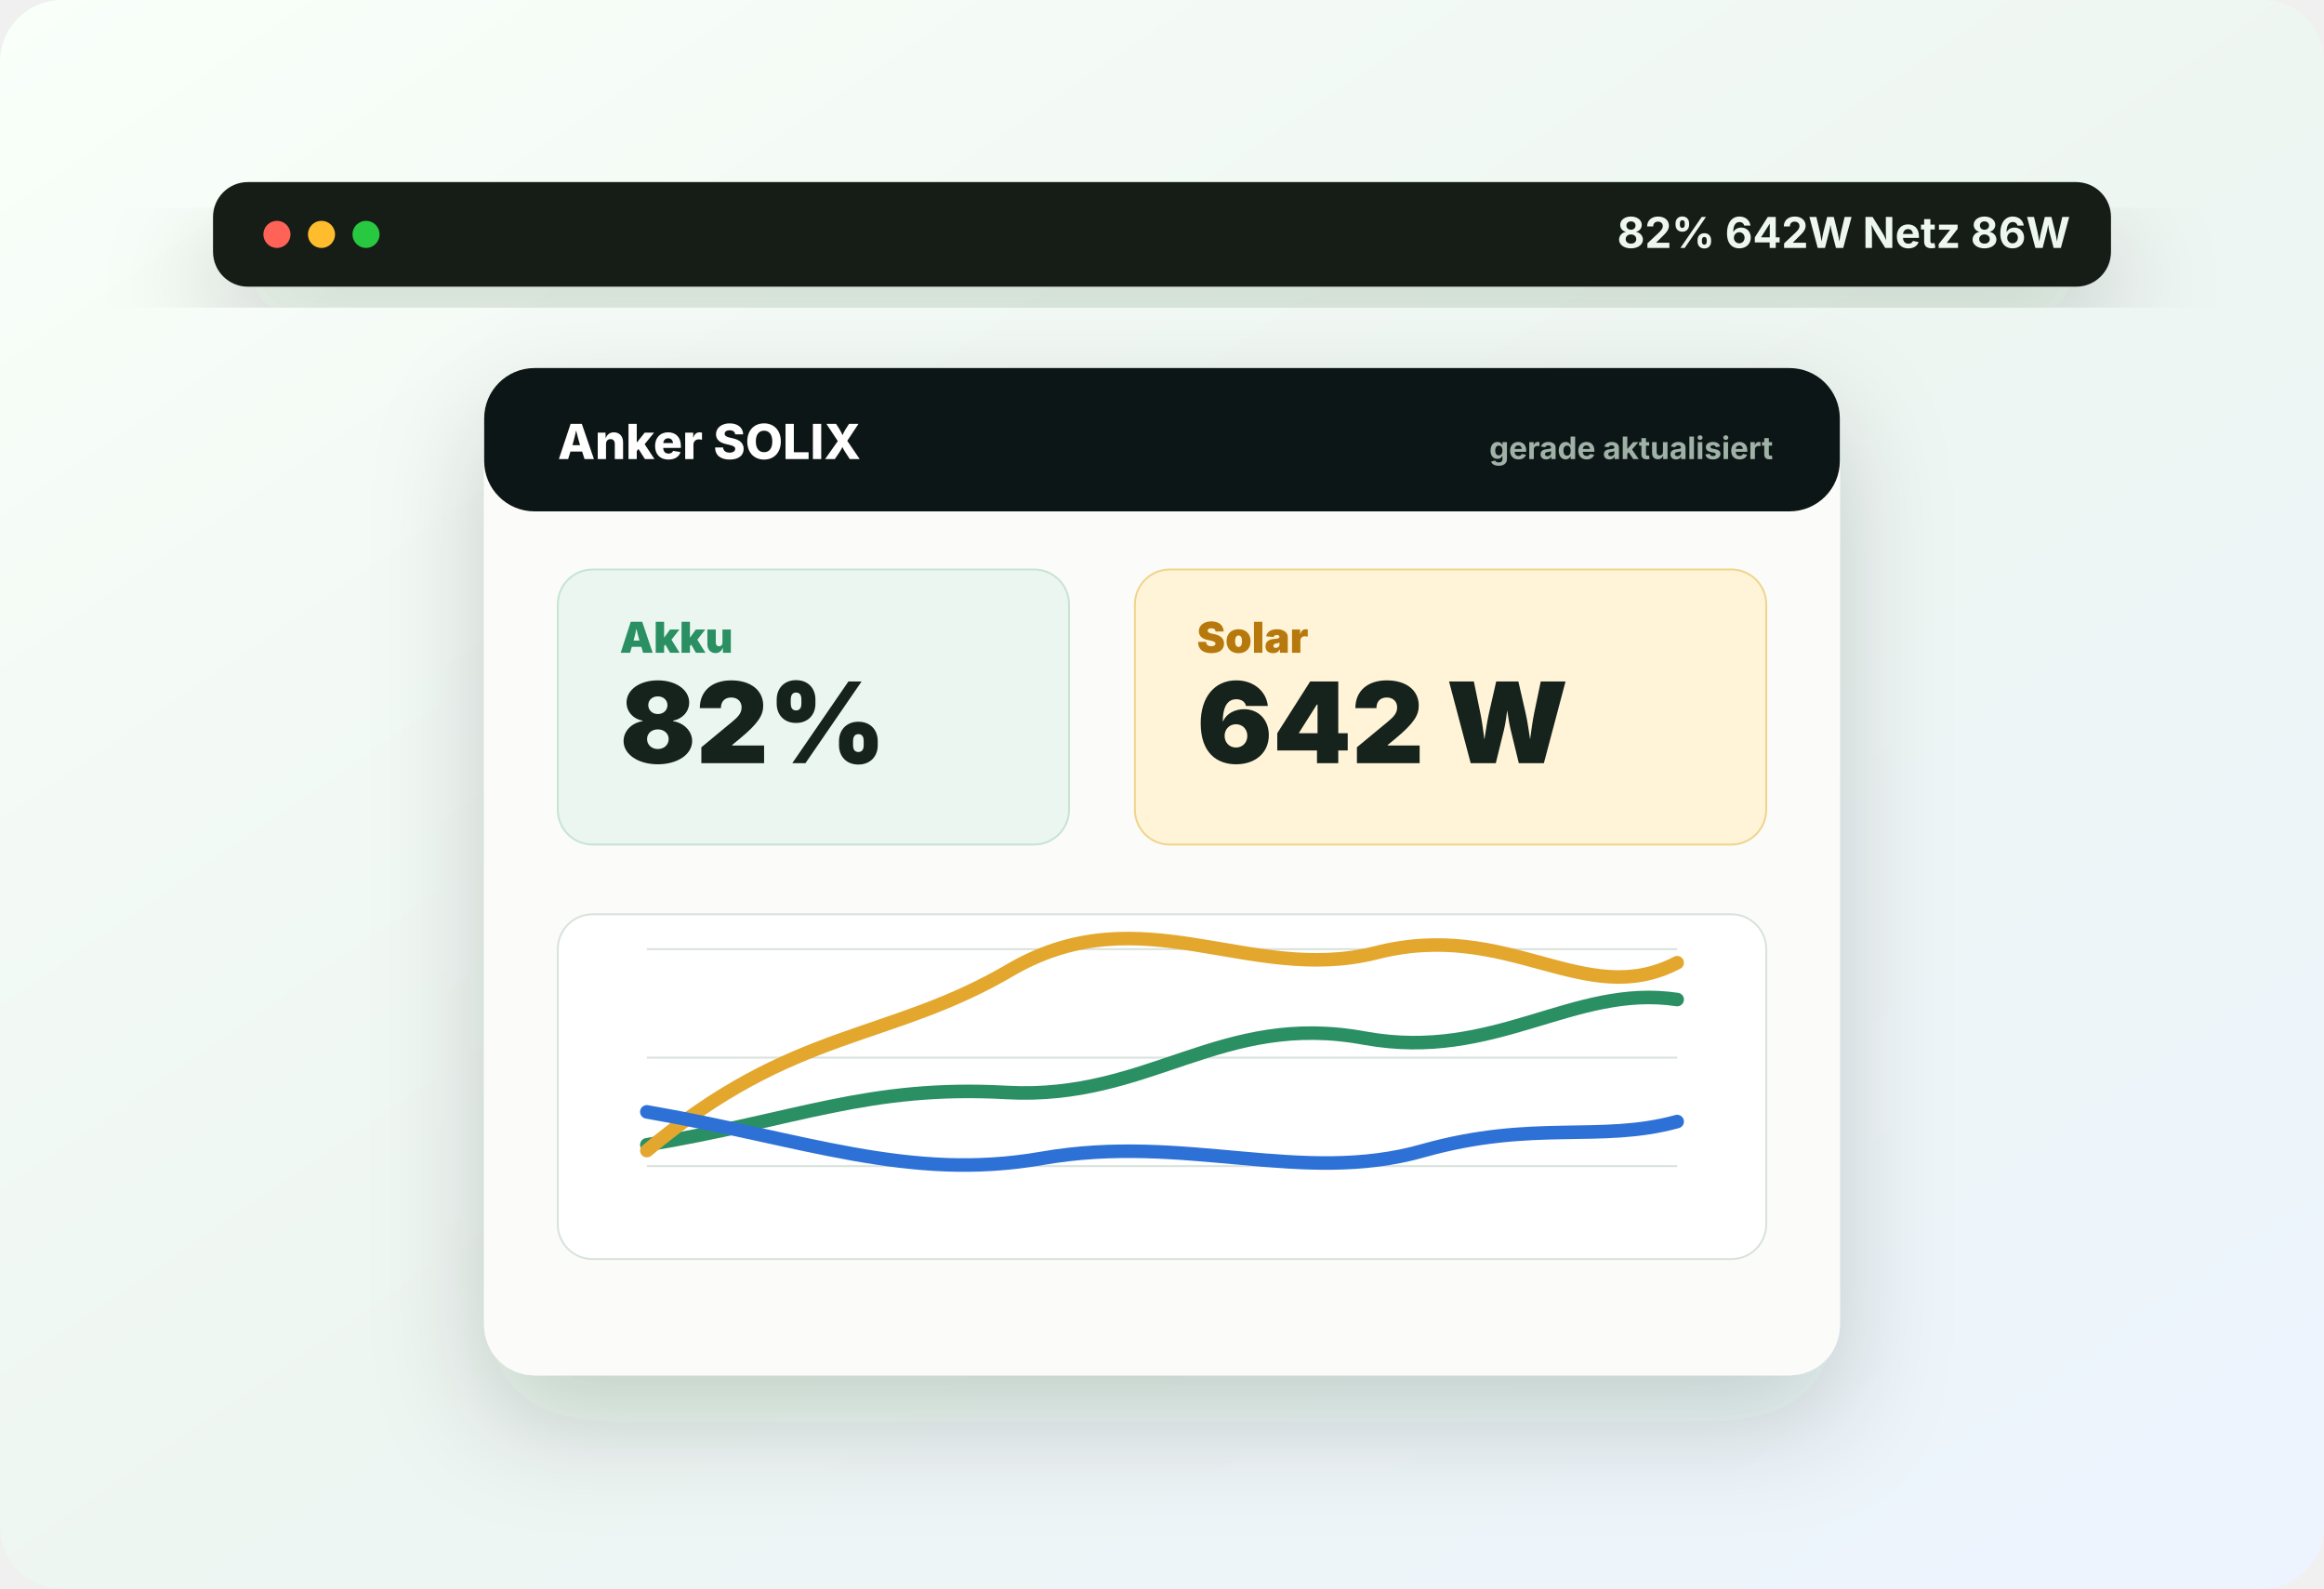
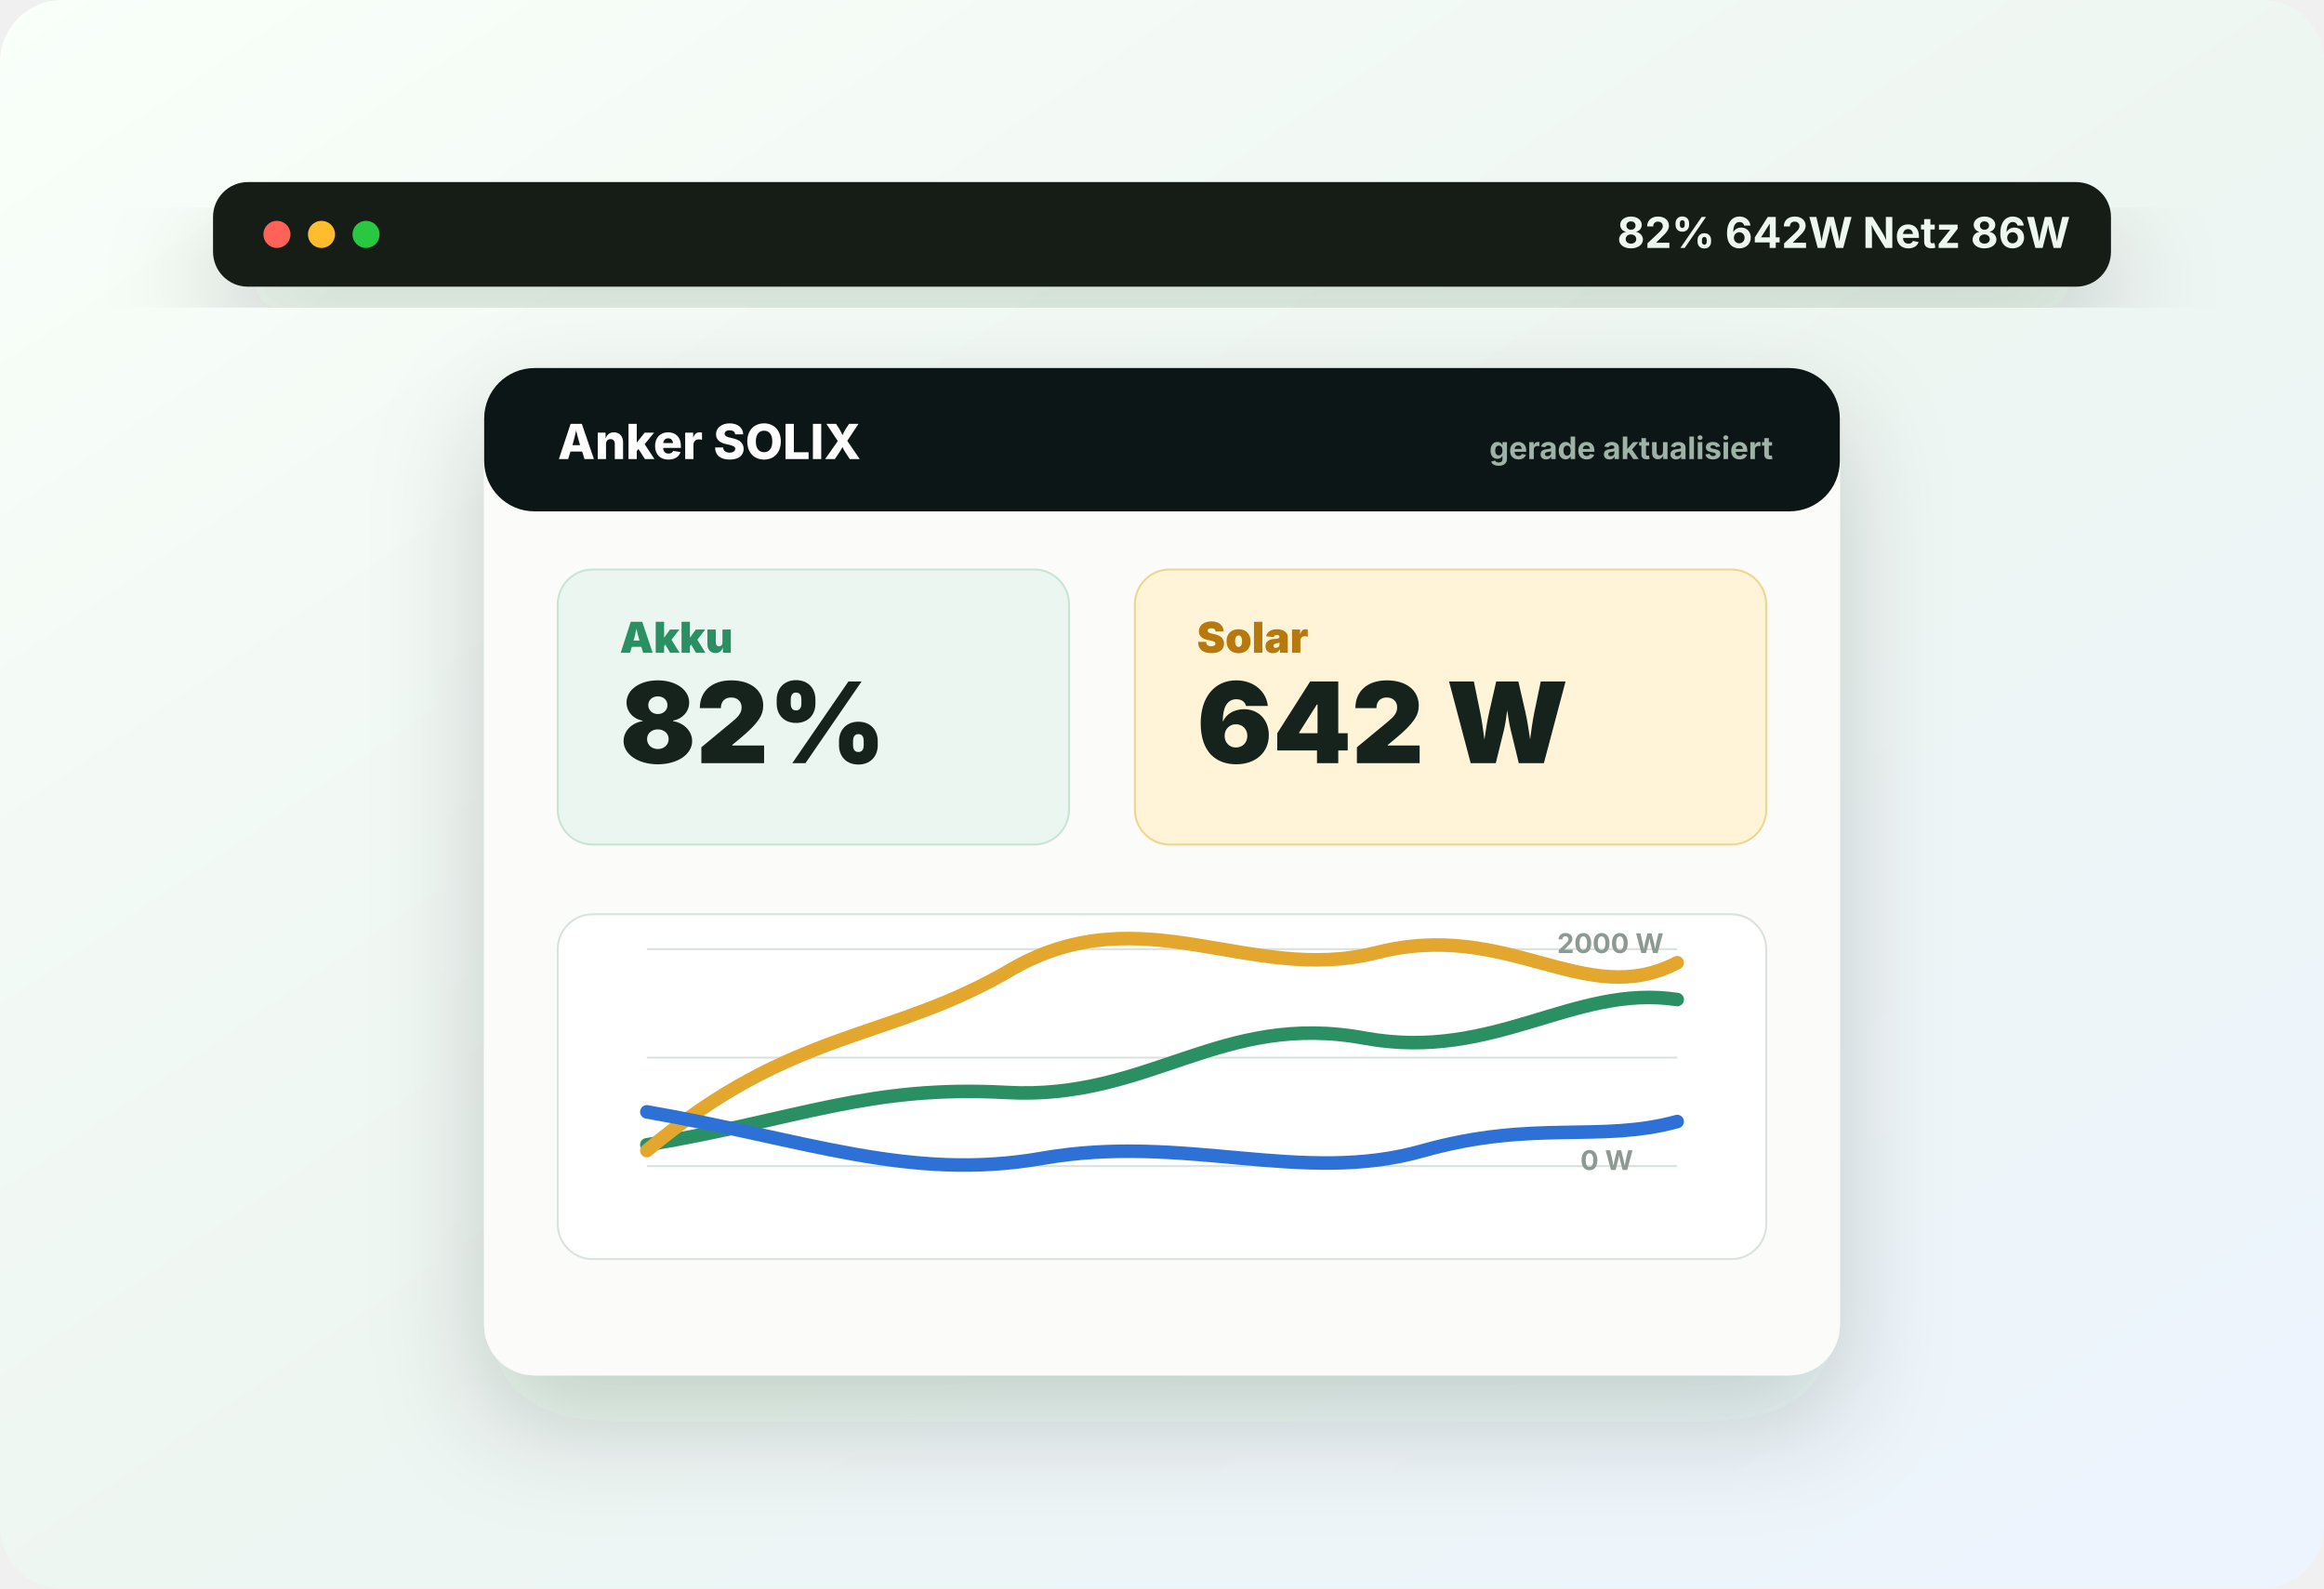
<svg xmlns="http://www.w3.org/2000/svg" viewBox="0 0 1200 820" role="img" aria-labelledby="title desc">
  <defs>
    <linearGradient id="bg" x1="0" x2="1" y1="0" y2="1">
      <stop offset="0" stop-color="#f9fff9" />
      <stop offset="0.52" stop-color="#eef6f2" />
      <stop offset="1" stop-color="#edf4ff" />
    </linearGradient>
    <filter id="shadow" x="-20%" y="-20%" width="140%" height="140%">
      <feDropShadow dx="0" dy="24" stdDeviation="28" flood-color="#12201a" flood-opacity="0.18" />
    </filter>
  </defs>
  <rect width="1200" height="820" rx="32" fill="url(#bg)" />
  <rect x="110" y="94" width="980" height="54" rx="18" fill="#161d19" filter="url(#shadow)" />
  <circle cx="143" cy="121" r="7" fill="#ff6257" />
  <circle cx="166" cy="121" r="7" fill="#ffbd2e" />
  <circle cx="189" cy="121" r="7" fill="#28c840" />
  <text x="835" y="128" fill="#edf7f0" font-family="Inter, Arial, sans-serif" font-size="22" font-weight="700">82%  642W  Netz 86W</text>
  <g filter="url(#shadow)">
    <rect x="250" y="190" width="700" height="520" rx="26" fill="#fbfcf9" />
    <rect x="250" y="190" width="700" height="74" rx="26" fill="#111815" />
    <text x="288" y="237" fill="#ffffff" font-family="Inter, Arial, sans-serif" font-size="25" font-weight="800">Anker SOLIX</text>
    <text x="769" y="237" fill="#9fb2a8" font-family="Inter, Arial, sans-serif" font-size="16" font-weight="700">gerade aktualisiert</text>
    <rect x="288" y="294" width="264" height="142" rx="18" fill="#eaf6ef" stroke="#c8e4d3" />
    <text x="320" y="337" fill="#2c8f63" font-family="Inter, Arial, sans-serif" font-size="22" font-weight="850">Akku</text>
    <text x="320" y="394" fill="#17211d" font-family="Inter, Arial, sans-serif" font-size="58" font-weight="900">82%</text>
    <rect x="586" y="294" width="326" height="142" rx="18" fill="#fff4d7" stroke="#efd58e" />
    <text x="618" y="337" fill="#b77908" font-family="Inter, Arial, sans-serif" font-size="22" font-weight="850">Solar</text>
    <text x="618" y="394" fill="#17211d" font-family="Inter, Arial, sans-serif" font-size="58" font-weight="900">642 W</text>
    <rect x="288" y="472" width="624" height="178" rx="18" fill="#ffffff" stroke="#d9e2dc" />
    <line x1="334" y1="602" x2="866" y2="602" stroke="#d9e2dc" />
    <line x1="334" y1="546" x2="866" y2="546" stroke="#d9e2dc" />
    <line x1="334" y1="490" x2="866" y2="490" stroke="#d9e2dc" />
+     <text x="804" y="492" fill="#8d9a93" font-family="Inter, Arial, sans-serif" font-size="14" font-weight="700">2000 W</text>
+     <text x="816" y="604" fill="#8d9a93" font-family="Inter, Arial, sans-serif" font-size="14" font-weight="700">0 W</text>
    <path d="M334 591 C412 578 448 560 520 564 C594 568 630 522 705 536 C772 548 812 508 866 516" fill="none" stroke="#2c8f63" stroke-width="7" stroke-linecap="round" />
    <path d="M334 594 C410 530 459 538 523 500 C590 462 645 508 710 492 C779 474 818 522 866 497" fill="none" stroke="#e4a72f" stroke-width="7" stroke-linecap="round" />
    <path d="M334 574 C415 588 469 610 538 598 C612 585 672 612 735 594 C792 578 826 590 866 579" fill="none" stroke="#2d71d6" stroke-width="7" stroke-linecap="round" />
  </g>
</svg>
